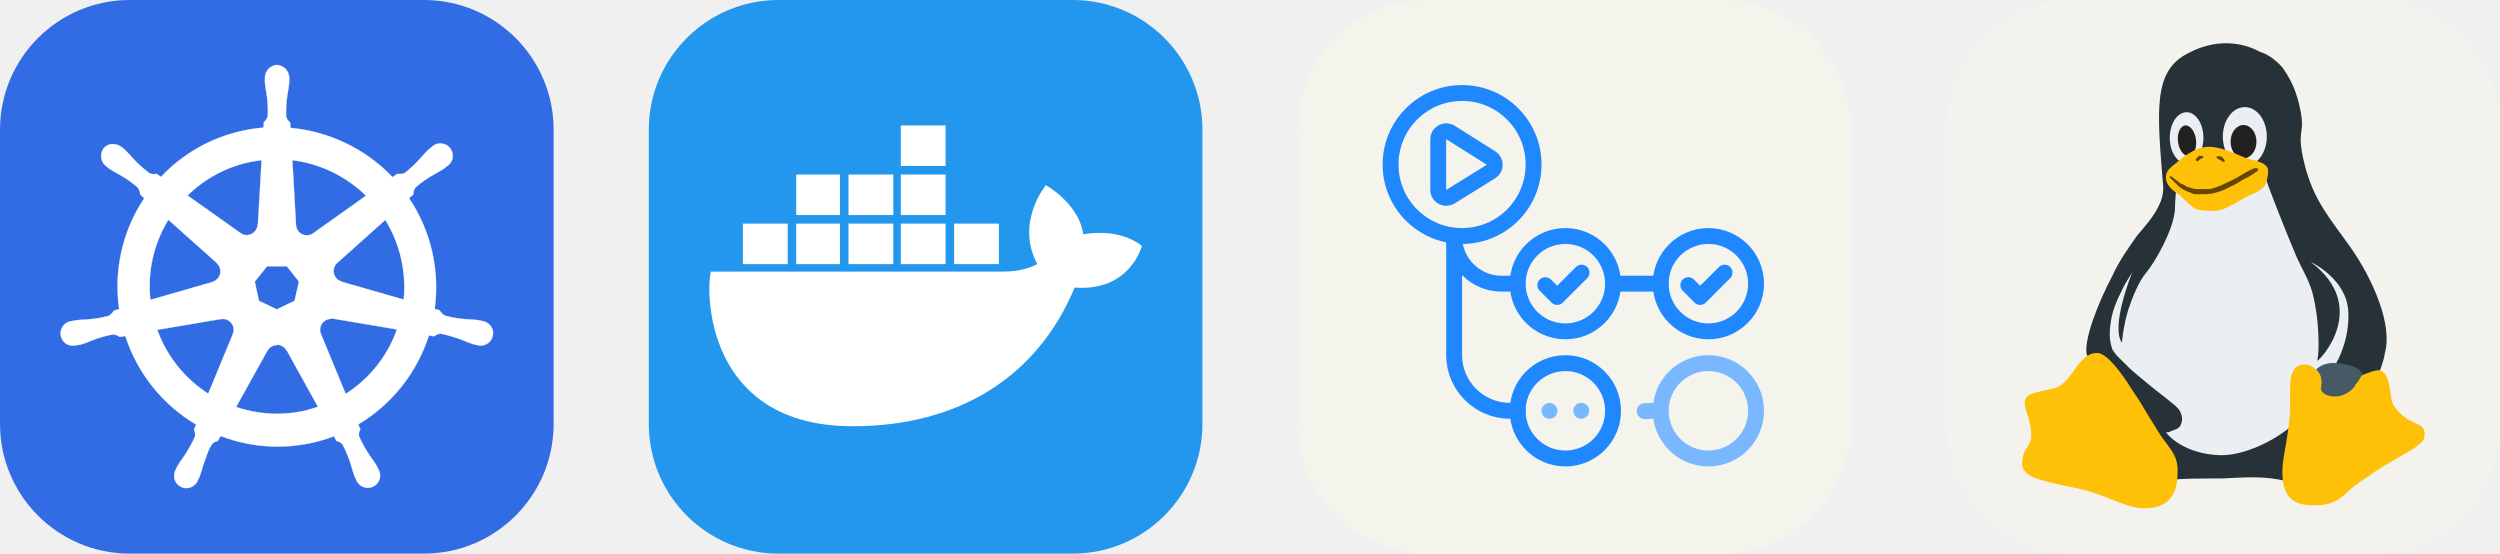
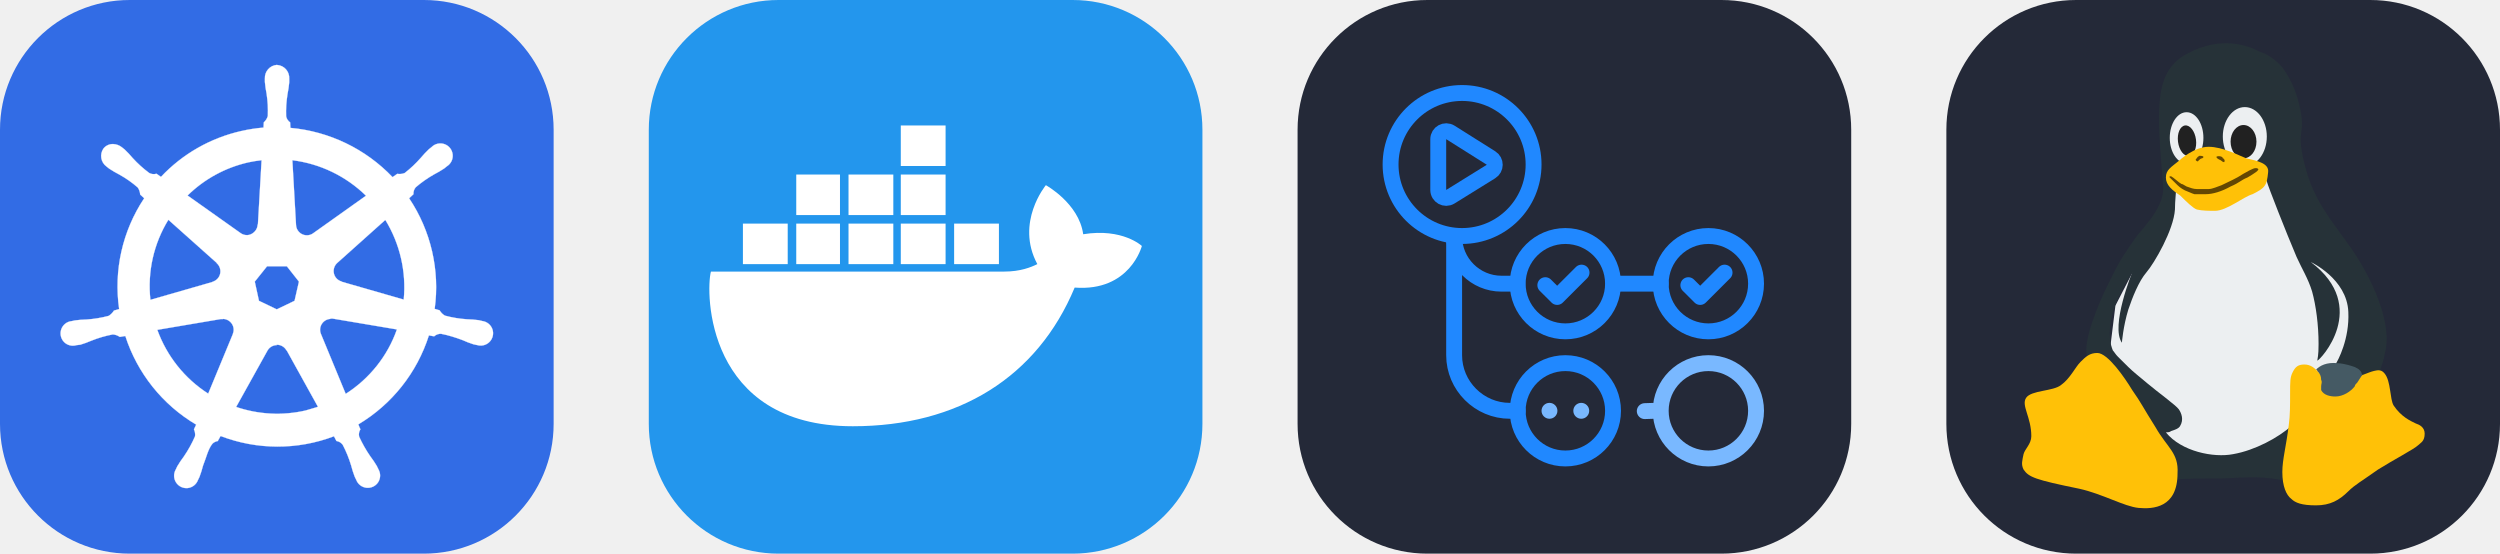
<svg xmlns="http://www.w3.org/2000/svg" width="216.75" height="48" viewBox="0 0 1156 256" fill="none" version="1.1">
  <g transform="translate(0, 0)">
    <svg width="256" height="256" fill="none" viewBox="0 0 256 256">
      <rect width="256" height="256" fill="#326CE5" rx="60" />
      <path fill="#fff" stroke="#fff" stroke-width=".11" d="M128.073 30C124.796 30.23 122.313 33.038 122.484 36.314V37.919C122.637 39.736 122.91 41.536 123.269 43.32C123.792 46.735 123.98 50.193 123.832 53.645C123.507 54.779 122.859 55.803 121.972 56.588L121.844 58.995C118.388 59.285 114.958 59.814 111.579 60.582C97.363 63.79 84.418 71.162 74.426 81.786L72.379 80.335C71.252 80.677 70.04 80.549 69.008 79.994C66.238 77.944 63.675 75.629 61.354 73.082C60.188 71.689 58.943 70.365 57.625 69.115L56.362 68.108C55.236 67.203 53.854 66.683 52.412 66.615C51.551 66.569 50.692 66.728 49.904 67.078C49.117 67.427 48.423 67.959 47.881 68.628C45.952 71.333 46.584 75.079 49.28 77.016L50.458 77.955C51.973 78.963 53.546 79.883 55.168 80.711C58.188 82.392 61.038 84.363 63.684 86.684C64.36 87.649 64.753 88.784 64.818 89.96L66.679 91.667C56.635 106.736 52.514 124.988 55.091 142.915L52.702 143.598C52.079 144.588 51.251 145.433 50.261 146.055C46.928 146.946 43.516 147.509 40.073 147.736C38.246 147.774 36.423 147.916 34.612 148.163L33.102 148.504H32.931C31.883 148.65 30.896 149.083 30.079 149.757C29.263 150.43 28.65 151.316 28.307 152.318C27.965 153.319 27.907 154.396 28.141 155.428C28.374 156.46 28.889 157.407 29.629 158.164C30.375 158.916 31.317 159.447 32.347 159.695C33.378 159.944 34.458 159.901 35.465 159.571H35.576L37.112 159.401C38.844 158.889 40.551 158.257 42.215 157.541C45.415 156.261 48.734 155.279 52.13 154.64C53.308 154.708 54.434 155.109 55.39 155.791L57.95 155.365C63.496 172.576 75.152 187.158 90.716 196.348L89.675 198.524C90.153 199.522 90.332 200.632 90.187 201.732C88.779 204.992 87.055 208.115 85.041 211.05C83.937 212.506 82.917 214.025 81.987 215.598L81.261 217.134C80.735 218.047 80.471 219.088 80.499 220.141C80.527 221.194 80.846 222.219 81.419 223.103C81.993 223.987 82.8 224.695 83.751 225.149C84.702 225.603 85.76 225.785 86.808 225.676C87.858 225.557 88.855 225.15 89.688 224.5C90.521 223.849 91.157 222.98 91.526 221.989L92.234 220.539C92.883 218.832 93.429 217.091 93.873 215.334C95.383 211.605 96.202 207.603 98.267 205.128C98.942 204.494 99.793 204.078 100.708 203.934L101.988 201.604C118.859 208.089 137.528 208.135 154.431 201.732L155.565 203.908C156.726 204.079 157.767 204.719 158.467 205.657C160.071 208.712 161.368 211.912 162.358 215.214C162.809 216.982 163.362 218.723 164.013 220.428L164.721 221.878C165.094 222.865 165.732 223.73 166.565 224.376C167.398 225.023 168.394 225.426 169.443 225.542C170.491 225.658 171.551 225.481 172.505 225.032C173.46 224.583 174.271 223.878 174.85 222.996C175.423 222.109 175.739 221.081 175.763 220.025C175.787 218.969 175.518 217.927 174.986 217.015L174.244 215.479C173.314 213.911 172.294 212.398 171.189 210.948C169.227 208.115 167.537 205.094 166.069 201.929C165.932 201.35 165.913 200.749 166.013 200.163C166.113 199.577 166.329 199.016 166.65 198.515C166.286 197.771 165.969 197.005 165.702 196.22C181.232 186.962 192.837 172.328 198.324 155.092L200.747 155.518C201.617 154.725 202.761 154.307 203.93 154.341C207.317 154.989 210.636 156.047 213.845 157.242C215.509 158.01 217.215 158.658 218.947 159.205C219.357 159.316 219.954 159.409 220.415 159.52H220.526C221.533 159.846 222.611 159.885 223.639 159.634C224.667 159.383 225.605 158.851 226.349 158.099C227.093 157.346 227.614 156.401 227.853 155.37C228.091 154.339 228.039 153.262 227.702 152.259C227.357 151.257 226.741 150.37 225.921 149.698C225.101 149.026 224.111 148.595 223.06 148.453L221.405 148.061C219.594 147.814 217.771 147.671 215.944 147.634C212.497 147.412 209.084 146.849 205.756 145.953C204.732 145.381 203.878 144.528 203.298 143.496L200.994 142.813C203.451 124.894 199.242 106.697 189.168 91.675L191.182 89.815C191.096 88.646 191.48 87.486 192.24 86.59C194.859 84.337 197.701 82.349 200.687 80.651C202.309 79.823 203.881 78.903 205.397 77.895L206.643 76.888C207.56 76.319 208.298 75.501 208.77 74.531C209.242 73.56 209.429 72.475 209.311 71.402C209.192 70.329 208.772 69.311 208.099 68.467C207.426 67.623 206.528 66.987 205.508 66.632C204.49 66.277 203.391 66.218 202.34 66.461C201.29 66.704 200.329 67.239 199.569 68.005L198.307 69.012C196.989 70.263 195.744 71.587 194.578 72.98C192.325 75.557 189.833 77.903 187.128 80.003C186.037 80.447 184.843 80.577 183.681 80.378L181.522 81.914C169.064 68.859 152.28 60.752 134.293 59.131C134.293 58.278 134.182 56.998 134.165 56.597C133.201 55.931 132.527 54.916 132.305 53.764C132.186 50.318 132.404 46.869 132.953 43.465C133.32 41.673 133.576 39.881 133.738 38.064V36.357C133.909 33.08 131.434 30.273 128.149 30.043L128.073 30ZM120.956 74.081L119.25 103.886H119.122C119.036 105.729 117.953 107.299 116.289 108.187C114.625 109.074 112.654 108.81 111.169 107.726L86.722 90.404C94.503 82.761 104.265 77.445 114.906 75.053C116.903 74.627 118.917 74.303 120.939 74.081H120.956ZM135.189 74.081C148.031 75.676 159.985 81.445 169.235 90.498L145.019 107.709C143.526 108.903 141.478 109.142 139.745 108.323C138.013 107.504 136.904 105.763 136.878 103.852L135.189 74.081ZM77.848 101.616L100.204 121.566V121.694C101.595 122.906 102.201 124.792 101.791 126.592C101.382 128.392 99.999 129.817 98.233 130.304V130.389L69.546 138.64C68.126 125.716 71.05 112.686 77.857 101.608L77.848 101.616ZM178.135 101.616C184.927 112.666 187.931 125.628 186.685 138.538L157.955 130.261V130.15C156.163 129.664 154.797 128.239 154.396 126.438C153.995 124.638 154.593 122.769 155.984 121.541L178.169 101.685L178.135 101.616ZM123.49 123.119H132.638L138.227 130.218L136.196 139.093L127.979 143.043L119.744 139.093L117.807 130.218L123.49 123.119ZM152.792 147.335C153.176 147.293 153.646 147.293 153.944 147.335L183.528 152.327C179.261 164.614 170.839 175.11 159.849 182.132L148.415 154.452C148.1 153.709 147.969 152.902 148.032 152.098C148.094 151.294 148.349 150.517 148.775 149.832C149.201 149.147 149.785 148.574 150.478 148.162C151.171 147.75 151.953 147.51 152.758 147.463L152.792 147.335ZM103.105 147.463C104.778 147.489 106.322 148.351 107.235 149.75C108.148 151.15 108.293 152.907 107.636 154.443V154.554L96.271 182.013C85.391 175.042 77.131 164.674 72.737 152.515L102.064 147.54C102.389 147.506 102.721 147.506 103.054 147.54L103.105 147.463ZM127.885 159.409C128.817 159.38 129.739 159.61 130.548 160.074C131.357 160.538 132.022 161.218 132.467 162.037H132.578L147.033 188.122L141.256 189.829C130.624 192.261 119.523 191.689 109.189 188.174L123.695 162.089C124.574 160.553 126.195 159.614 127.962 159.571L127.885 159.409Z" />
    </svg>
  </g>
  <g transform="translate(300, 0)">
    <svg width="256" height="256" fill="none" viewBox="0 0 256 256">
      <rect width="256" height="256" fill="#2396ED" rx="60" />
      <path fill="#fff" d="M141.187 122.123H161.904V103.379H141.187V122.123ZM116.525 122.123H137.241V103.379H116.525V122.123ZM92.355 122.123H113.072V103.379H92.355V122.123ZM68.186 122.123H88.409V103.379H68.186V122.123ZM43.523 122.123H64.24V103.379H43.523V122.123ZM68.186 99.433H88.409V80.69H68.186V99.433ZM92.355 99.433H113.072V80.69H92.355V99.433ZM116.525 99.433H137.241V80.69H116.525V99.433ZM116.525 76.744H137.241V58H116.525V76.744ZM228 113.738C228 113.738 219.121 105.352 200.871 108.312C198.898 94.007 183.607 85.622 183.607 85.622C183.607 85.622 169.303 102.886 179.661 122.123C176.702 123.603 171.769 125.576 164.37 125.576H28.726C26.259 134.948 26.259 197.097 94.328 197.097C143.16 197.097 179.661 174.408 196.925 132.974C222.574 134.948 228 113.738 228 113.738Z" />
    </svg>
  </g>
  <g transform="translate(600, 0)">
    <svg width="256" height="256" viewBox="0 0 256 256" fill="none">
-       <rect width="256" height="256" rx="60" fill="#F4F4ED" />
+       <rect width="256" height="256" rx="60" fill="#242938" />
      <path fill-rule="evenodd" clip-rule="evenodd" d="M76.065 43C94.327 43 109.13 57.803 109.13 76.065C109.13 94.327 94.327 109.13 76.065 109.13C57.803 109.13 43 94.327 43 76.065C43 57.803 57.803 43 76.065 43Z" stroke="#2088FF" stroke-width="7.348" stroke-linecap="round" stroke-linejoin="round" />
      <path fill-rule="evenodd" clip-rule="evenodd" d="M123.826 109.13C136 109.13 145.87 119 145.87 131.174C145.87 143.348 136 153.217 123.826 153.217C111.652 153.217 101.783 143.348 101.783 131.174C101.783 119 111.652 109.13 123.826 109.13Z" stroke="#2088FF" stroke-width="7.348" stroke-linecap="round" stroke-linejoin="round" />
      <path fill-rule="evenodd" clip-rule="evenodd" d="M123.826 167.913C136 167.913 145.87 177.782 145.87 189.957C145.87 202.131 136 212 123.826 212C111.652 212 101.783 202.131 101.783 189.957C101.783 177.782 111.652 167.913 123.826 167.913Z" stroke="#2088FF" stroke-width="7.348" stroke-linecap="round" stroke-linejoin="round" />
      <path fill-rule="evenodd" clip-rule="evenodd" d="M189.957 167.913C202.131 167.913 212 177.782 212 189.957C212 202.131 202.131 212 189.957 212C177.782 212 167.913 202.131 167.913 189.957C167.913 177.782 177.782 167.913 189.957 167.913Z" stroke="#79B8FF" stroke-width="7.348" stroke-linecap="round" stroke-linejoin="round" />
      <path d="M131.308 126.056L120.032 137.317L114.555 131.859" stroke="#2088FF" stroke-width="7.348" stroke-linecap="round" stroke-linejoin="round" />
      <path fill-rule="evenodd" clip-rule="evenodd" d="M189.957 109.13C202.131 109.13 212 119 212 131.174C212 143.348 202.131 153.217 189.957 153.217C177.782 153.217 167.913 143.348 167.913 131.174C167.913 119 177.782 109.13 189.957 109.13Z" stroke="#2088FF" stroke-width="7.348" stroke-linecap="round" stroke-linejoin="round" />
      <path d="M197.438 126.056L186.162 137.317L180.686 131.859" stroke="#2088FF" stroke-width="7.348" stroke-linecap="round" stroke-linejoin="round" />
      <path d="M65.043 64.353C65.043 61.462 68.229 59.703 70.676 61.245L89.461 73.078C91.758 74.525 91.746 77.879 89.439 79.309L70.653 90.957C68.206 92.475 65.043 90.715 65.043 87.835V64.353Z" stroke="#2088FF" stroke-width="7.348" stroke-linecap="round" stroke-linejoin="round" />
-       <path d="M72.391 109.13V164.239C72.391 178.442 84.064 189.956 98.109 189.956H101.782" stroke="#2088FF" stroke-width="7.348" stroke-linecap="round" stroke-linejoin="round" />
+       <path d="M72.391 109.13V164.239C72.391 178.442 84.064 189.956 98.109 189.956H101.783" stroke="#2088FF" stroke-width="7.348" stroke-linecap="round" stroke-linejoin="round" />
      <path d="M101.595 134.847C103.624 134.847 105.269 133.203 105.269 131.173C105.269 129.144 103.624 127.5 101.595 127.5V134.847ZM68.717 109.259C68.717 123.391 80.174 134.847 94.305 134.847V127.5C84.231 127.5 76.065 119.333 76.065 109.259H68.717ZM94.305 134.847H101.595V127.5H94.305V134.847Z" fill="#2088FF" />
      <path d="M146.071 131.174H167.911" stroke="#2088FF" stroke-width="7.348" stroke-linecap="round" stroke-linejoin="round" />
-       <path fill-rule="evenodd" clip-rule="evenodd" d="M116.478 186.283C118.505 186.283 120.152 187.929 120.152 189.957C120.152 191.987 118.505 193.631 116.478 193.631C114.451 193.631 112.804 191.987 112.804 189.957C112.804 187.929 114.451 186.283 116.478 186.283Z" fill="#79B8FF" />
+       <path fill-rule="evenodd" clip-rule="evenodd" d="M116.478 186.283C118.506 186.283 120.152 187.929 120.152 189.957C120.152 191.987 118.506 193.631 116.478 193.631C114.451 193.631 112.804 191.987 112.804 189.957C112.804 187.929 114.451 186.283 116.478 186.283Z" fill="#79B8FF" />
      <path fill-rule="evenodd" clip-rule="evenodd" d="M131.174 186.283C133.201 186.283 134.848 187.929 134.848 189.957C134.848 191.987 133.201 193.631 131.174 193.631C129.147 193.631 127.5 191.987 127.5 189.957C127.5 187.929 129.147 186.283 131.174 186.283Z" fill="#79B8FF" />
      <path d="M164.257 189.981L160.537 190.103" stroke="#79B8FF" stroke-width="7.348" stroke-linecap="round" />
    </svg>
  </g>
  <g transform="translate(900, 0)">
    <svg width="256" height="256" fill="none" viewBox="0 0 256 256">
-       <rect width="256" height="256" fill="#F4F2ED" rx="60" />
+       <rect width="256" height="256" fill="#242938" rx="60" />
      <path fill="#ECEFF1" d="M85.949 199.926L110.48 213.546H147.576L182.278 187.491L197.834 146.632L161.935 103.405L151.764 79.127L102.104 80.903L102.702 94.523L93.129 112.287L78.171 141.303L75.18 165.581L85.949 199.926Z" />
      <path fill="#263238" d="M187.064 114.656C177.491 101.036 169.713 92.746 165.525 75.574C161.337 58.401 166.722 63.139 163.132 48.335C161.337 40.637 158.345 35.307 155.354 31.162C151.764 27.017 147.576 24.648 145.182 24.056C139.798 21.096 127.233 16.358 111.677 24.648C95.522 32.939 97.317 50.703 100.309 86.825C100.309 89.193 99.71 92.154 98.514 94.523C96.121 99.852 91.932 104.589 88.343 108.735C84.154 114.656 79.966 120.578 76.975 127.091C69.795 140.711 63.213 157.883 65.008 164.397C68 163.805 105.694 220.652 105.694 221.836C108.087 221.244 118.258 221.244 127.233 221.244C139.798 220.652 146.977 220.06 157.149 222.428C157.149 220.652 156.55 218.875 156.55 217.099C156.55 213.546 157.149 210.585 157.747 206.44C158.345 203.479 158.944 200.519 159.542 196.966C153.559 202.295 142.789 208.217 132.618 209.993C123.643 211.769 108.685 208.809 101.505 199.926C102.104 199.926 103.3 199.926 103.899 199.334C105.694 198.742 107.489 198.15 108.087 196.966C109.882 194.005 108.685 191.044 107.489 189.268C106.292 187.491 97.317 180.977 93.129 177.425C88.941 173.872 86.548 172.095 84.154 169.727C84.154 169.727 80.564 166.174 79.368 164.989C78.171 163.805 77.573 162.621 76.975 162.028C75.778 159.068 75.18 155.515 75.778 150.778C76.376 144.264 78.769 138.934 81.761 133.013C82.958 130.644 85.949 125.907 85.949 125.907C85.949 125.907 75.778 150.778 81.163 158.476C81.163 158.476 81.761 150.778 84.154 143.08C85.949 137.75 88.941 130.052 92.531 125.907C96.121 121.762 105.095 106.366 105.694 96.891C105.694 92.746 106.292 88.601 106.292 85.641C103.899 83.272 145.781 77.35 148.174 83.864C148.772 86.233 157.149 107.55 161.935 118.801C164.328 124.131 167.32 128.868 169.115 134.789C170.91 141.303 172.106 150.185 172.106 159.068C172.106 160.844 172.106 163.805 171.508 166.766C172.705 166.766 196.039 141.895 168.517 121.17C168.517 121.17 185.269 128.868 185.868 144.264C186.466 156.699 181.081 166.766 179.885 168.542C180.483 168.542 192.449 173.872 193.047 173.872C195.441 173.872 200.227 172.095 200.227 172.095C200.826 170.319 202.62 165.581 202.62 163.805C206.809 150.185 196.637 128.276 187.064 114.656V114.656Z" />
      <path fill="#ECEFF1" d="M111.078 75.574C115.374 75.574 118.856 70.271 118.856 63.731C118.856 57.19 115.374 51.888 111.078 51.888C106.783 51.888 103.3 57.19 103.3 63.731C103.3 70.271 106.783 75.574 111.078 75.574Z" />
      <path fill="#ECEFF1" d="M138.002 76.758C143.62 76.758 148.174 70.66 148.174 63.139C148.174 55.617 143.62 49.519 138.002 49.519C132.385 49.519 127.831 55.617 127.831 63.139C127.831 70.66 132.385 76.758 138.002 76.758Z" />
      <path fill="#212121" d="M115.424 64.541C114.927 60.648 112.663 57.724 110.368 58.011C108.074 58.298 106.616 61.687 107.114 65.581C107.611 69.474 109.874 72.398 112.169 72.111C114.464 71.823 115.921 68.434 115.424 64.541Z" />
-       <path fill="#212121" d="M137.405 73.205C140.709 73.205 143.388 69.759 143.388 65.507C143.388 61.256 140.709 57.809 137.405 57.809C134.1 57.809 131.421 61.256 131.421 65.507C131.421 69.759 134.1 73.205 137.405 73.205Z" />
+       <path fill="#212121" d="M137.404 73.205C140.709 73.205 143.387 69.759 143.387 65.507C143.387 61.256 140.709 57.809 137.404 57.809C134.1 57.809 131.421 61.256 131.421 65.507C131.421 69.759 134.1 73.205 137.404 73.205Z" />
      <path fill="#FFC107" d="M216.98 195.781C214.587 194.597 210.398 192.82 206.808 187.491C205.014 184.53 205.612 176.24 202.62 172.687C200.825 170.319 198.432 171.503 197.834 171.503C192.449 172.687 179.884 180.977 171.508 171.503C170.311 170.319 168.516 168.542 165.525 168.542C162.533 168.542 161.337 169.726 160.14 172.095C158.943 174.464 158.943 176.24 158.943 182.162C158.943 186.899 158.943 192.228 158.345 196.373C157.148 206.44 155.354 212.362 155.354 218.283C155.354 224.797 157.148 228.942 159.542 230.718C161.337 232.495 164.328 233.679 170.91 233.679C177.491 233.679 181.679 231.311 185.868 227.165C188.859 224.205 191.252 223.02 199.629 217.099C206.21 212.954 216.382 207.624 218.176 205.848C219.373 204.664 221.168 204.071 221.168 200.518C221.168 197.558 218.775 196.373 216.98 195.781V195.781Z" />
      <path fill="#FFC107" d="M96.719 197.558C90.736 188.083 90.137 186.307 85.949 180.385C82.359 174.464 74.581 163.213 69.795 163.213C66.205 163.213 64.41 164.989 62.017 167.358C59.623 169.726 57.23 175.056 53.042 178.017C49.452 180.977 39.281 180.385 36.888 183.938C34.494 187.491 39.281 192.821 39.281 201.703C39.281 205.256 36.289 207.624 35.691 209.993C35.093 212.954 34.494 214.73 35.691 217.099C38.084 220.652 41.076 221.836 61.418 225.981C72.188 228.35 82.359 234.271 88.941 234.864C95.522 235.456 106.89 234.864 106.89 218.875C107.489 209.401 102.104 207.032 96.719 197.558Z" />
      <path fill="#FFC107" d="M108.087 90.378C104.497 88.009 101.505 85.64 101.505 82.088C101.505 78.535 103.899 77.35 107.489 74.389C108.087 73.797 114.668 67.876 121.25 67.876C127.831 67.876 135.609 72.021 138.601 73.205C143.986 74.389 149.37 75.574 148.772 79.719C148.174 85.64 147.576 86.825 141.592 89.785C137.404 90.97 129.626 97.484 124.241 97.484C121.848 97.484 118.258 97.484 115.865 96.891C114.07 96.299 111.078 93.338 108.087 90.378V90.378Z" />
      <path fill="#634703" d="M106.89 85.641C108.087 86.825 109.882 88.009 111.677 88.601C112.873 89.193 114.668 89.786 114.668 89.786C117.062 89.786 118.857 89.786 120.053 89.786C123.045 89.786 127.233 88.601 131.421 86.233C135.609 84.456 136.208 83.272 139.199 82.088C142.191 80.311 145.182 78.535 143.986 77.942C142.789 77.35 141.592 77.942 137.404 80.311C133.814 82.68 130.823 83.864 127.233 85.641C125.438 86.233 123.045 87.417 121.25 87.417C119.455 87.417 117.66 87.417 115.865 87.417C114.07 87.417 112.873 86.825 111.078 86.233C109.882 85.641 109.283 85.048 108.685 85.048C107.489 84.456 105.095 82.088 103.899 81.495C103.899 81.495 102.702 81.495 103.3 82.088C105.095 83.864 105.694 84.456 106.89 85.641Z" />
-       <path fill="#634703" d="M124.84 72.613C125.438 73.797 126.635 73.797 127.233 74.389C127.831 74.982 128.43 74.982 128.43 74.982C129.028 74.389 128.43 73.205 127.831 73.205C127.831 72.021 124.84 72.021 124.84 72.613V72.613Z" />
+       <path fill="#634703" d="M124.84 72.613C125.438 73.797 126.635 73.797 127.233 74.389C127.831 74.982 128.429 74.982 128.429 74.982C129.028 74.389 128.429 73.205 127.831 73.205C127.831 72.021 124.84 72.021 124.84 72.613V72.613Z" />
      <path fill="#634703" d="M115.267 73.797C115.267 74.389 116.463 74.982 116.463 74.389C117.062 73.797 117.66 73.205 118.258 73.205C119.455 72.613 118.856 72.021 117.062 72.021C115.865 72.613 115.865 73.205 115.267 73.797V73.797Z" />
      <path fill="#455A64" d="M173.303 178.609C173.303 179.201 173.303 179.793 173.303 180.385C174.5 182.754 177.491 183.346 179.884 183.346C183.474 183.346 187.064 180.977 188.859 178.609C188.859 178.017 189.457 177.424 190.056 176.832C191.252 175.056 191.851 173.872 192.449 173.279C192.449 173.279 191.851 172.687 191.851 172.095C191.252 170.911 189.457 169.726 187.064 169.134C185.269 168.542 182.278 167.95 181.081 167.95C175.696 167.358 172.705 169.134 170.91 170.911C170.91 170.911 171.508 170.911 171.508 171.503C172.705 172.687 173.303 173.872 173.303 175.648C173.901 176.832 173.303 177.424 173.303 178.609V178.609Z" />
    </svg>
  </g>
</svg>
